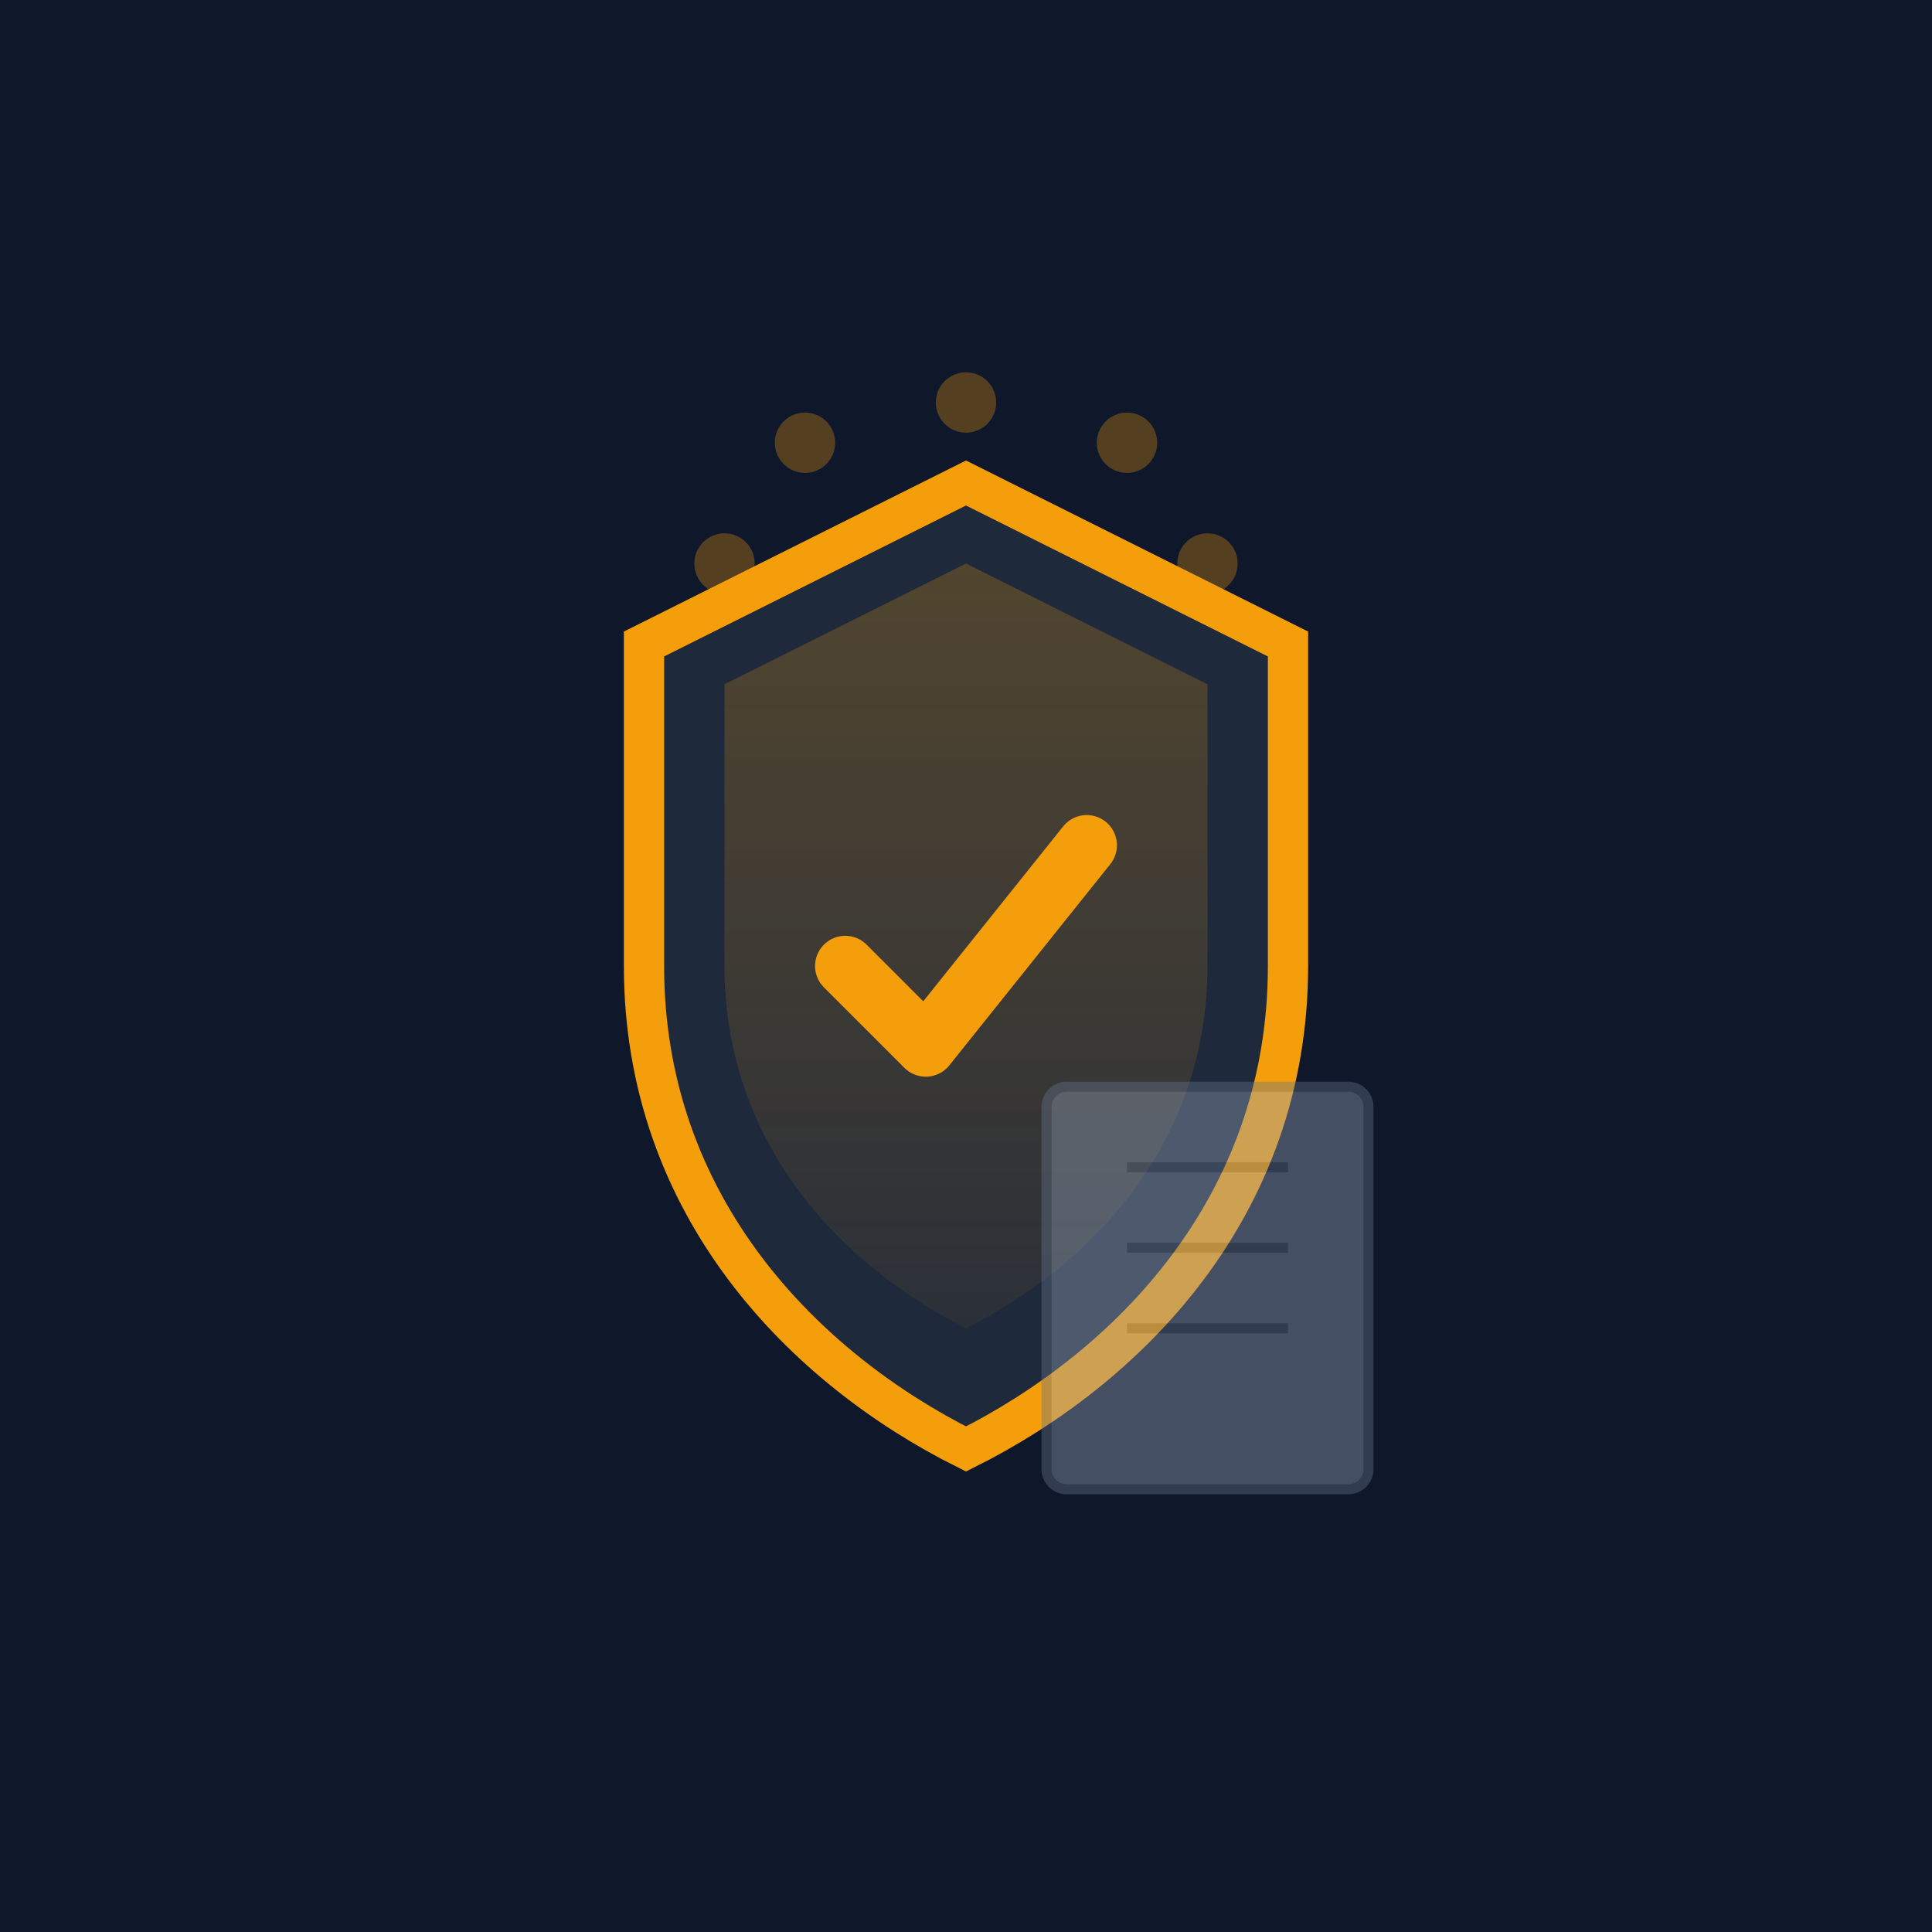
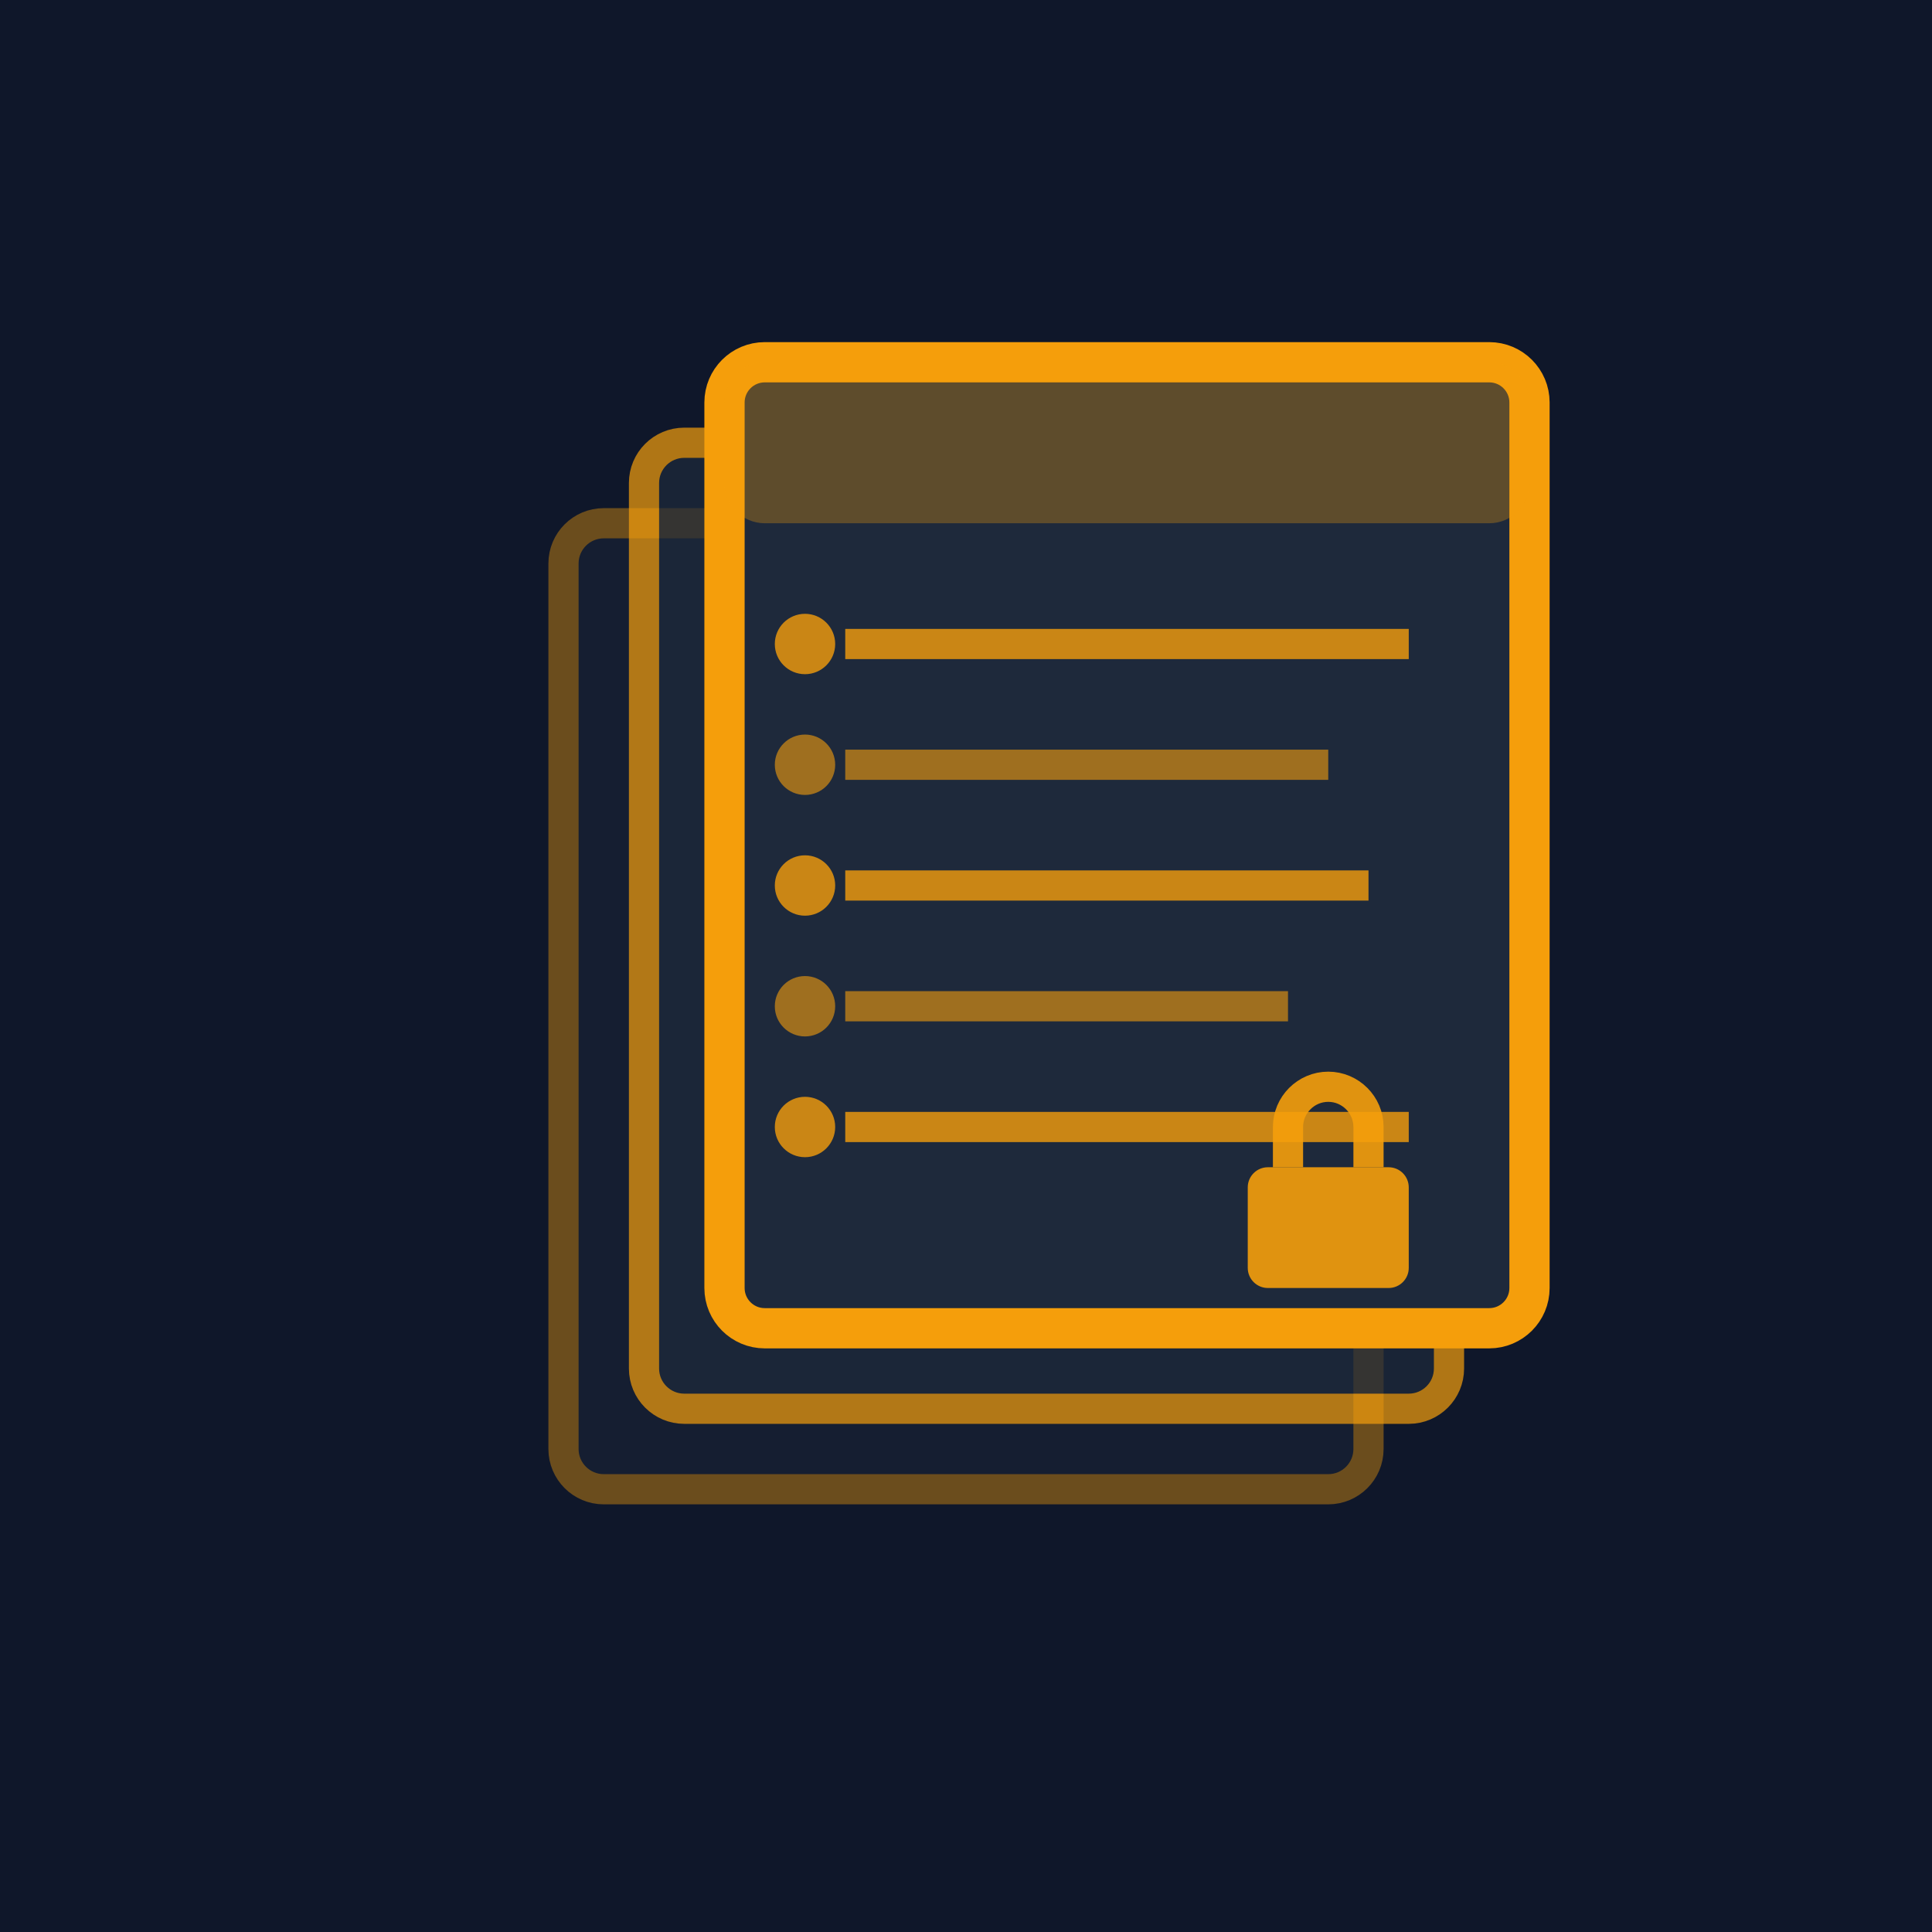
<svg xmlns="http://www.w3.org/2000/svg" width="96" height="96" viewBox="0 0 96 96" fill="none">
  <rect width="96" height="96" fill="#0f172a" />
-   <g opacity="0.3">
-     <circle cx="48" cy="20" r="1.5" fill="#f59e0b" />
-     <circle cx="56" cy="22" r="1.5" fill="#f59e0b" />
-     <circle cx="60" cy="28" r="1.5" fill="#f59e0b" />
-     <circle cx="40" cy="22" r="1.5" fill="#f59e0b" />
-     <circle cx="36" cy="28" r="1.5" fill="#f59e0b" />
+   <g>
+     <rect x="28" y="26" width="40" height="48" rx="2" fill="#1e293b" stroke="#f59e0b" stroke-width="1.5" opacity="0.4" />
+     <rect x="32" y="22" width="40" height="48" rx="2" fill="#1e293b" stroke="#f59e0b" stroke-width="1.5" opacity="0.7" />
+     <rect x="36" y="18" width="40" height="48" rx="2" fill="#1e293b" stroke="#f59e0b" stroke-width="2" />
+     <rect x="36" y="18" width="40" height="8" rx="2" fill="#f59e0b" opacity="0.3" />
+     <line x1="42" y1="32" x2="70" y2="32" stroke="#f59e0b" stroke-width="1.5" opacity="0.8" />
+     <line x1="42" y1="38" x2="66" y2="38" stroke="#f59e0b" stroke-width="1.5" opacity="0.6" />
+     <line x1="42" y1="44" x2="68" y2="44" stroke="#f59e0b" stroke-width="1.5" opacity="0.8" />
+     <line x1="42" y1="50" x2="64" y2="50" stroke="#f59e0b" stroke-width="1.5" opacity="0.6" />
+     <line x1="42" y1="56" x2="70" y2="56" stroke="#f59e0b" stroke-width="1.5" opacity="0.8" />
+     <circle cx="40" cy="32" r="1.5" fill="#f59e0b" opacity="0.8" />
+     <circle cx="40" cy="38" r="1.5" fill="#f59e0b" opacity="0.6" />
+     <circle cx="40" cy="44" r="1.5" fill="#f59e0b" opacity="0.8" />
+     <circle cx="40" cy="50" r="1.5" fill="#f59e0b" opacity="0.6" />
+     <circle cx="40" cy="56" r="1.5" fill="#f59e0b" opacity="0.8" />
  </g>
-   <path d="M 48 24 L 64 32 L 64 48 C 64 60 56 68 48 72 C 40 68 32 60 32 48 L 32 32 Z" fill="#1e293b" stroke="#f59e0b" stroke-width="2" />
-   <path d="M 48 28 L 60 34 L 60 48 C 60 57 54 63 48 66 C 42 63 36 57 36 48 L 36 34 Z" fill="url(#shieldGradient)" opacity="0.6" />
-   <path d="M 42 48 L 46 52 L 54 42" stroke="#f59e0b" stroke-width="3" stroke-linecap="round" stroke-linejoin="round" fill="none" />
-   <g opacity="0.4">
-     <rect x="52" y="54" width="16" height="20" rx="1" fill="#94a3b8" stroke="#64748b" stroke-width="0.5" />
-     <line x1="56" y1="58" x2="64" y2="58" stroke="#64748b" stroke-width="0.5" />
-     <line x1="56" y1="62" x2="64" y2="62" stroke="#64748b" stroke-width="0.5" />
-     <line x1="56" y1="66" x2="64" y2="66" stroke="#64748b" stroke-width="0.5" />
+   <g transform="translate(66, 58)">
+     <rect x="-4" y="0" width="8" height="6" rx="1" fill="#f59e0b" opacity="0.9" />
+     <path d="M -2 0 L -2 -2 C -2 -3.1 -1.1 -4 0 -4 C 1.1 -4 2 -3.1 2 -2 L 2 0" stroke="#f59e0b" stroke-width="1.5" fill="none" opacity="0.9" />
  </g>
-   <defs>
-     <linearGradient id="shieldGradient" x1="48" y1="28" x2="48" y2="66" gradientUnits="userSpaceOnUse">
-       <stop offset="0%" stop-color="#f59e0b" stop-opacity="0.4" />
-       <stop offset="100%" stop-color="#f59e0b" stop-opacity="0.1" />
-     </linearGradient>
-   </defs>
</svg>
